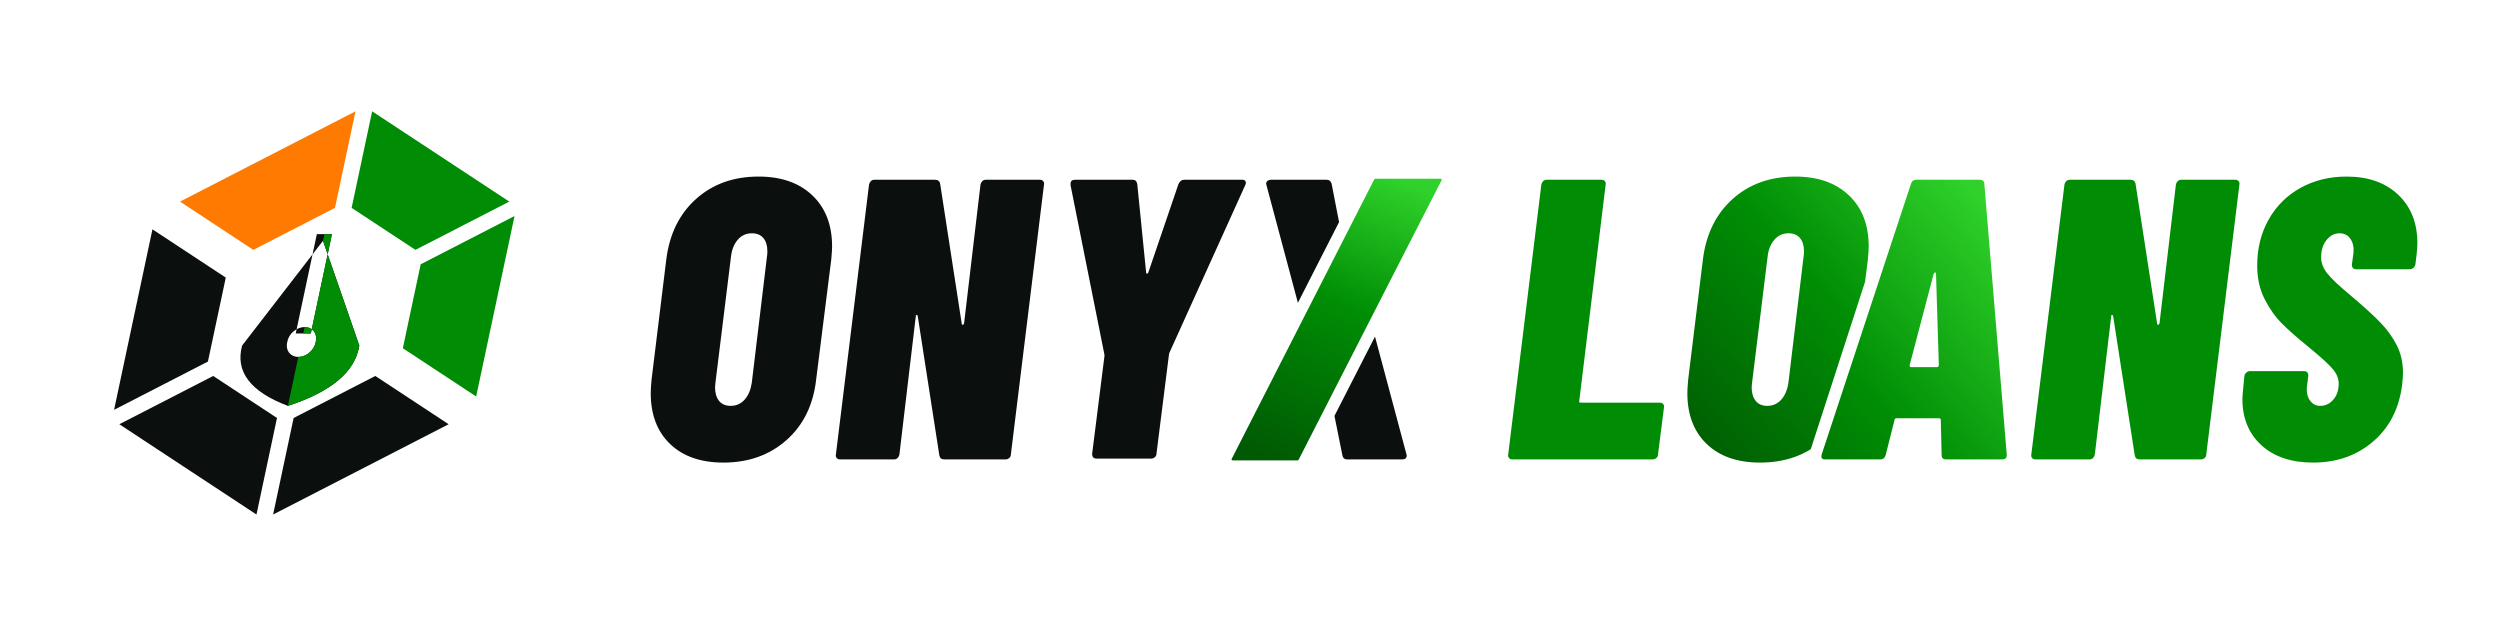
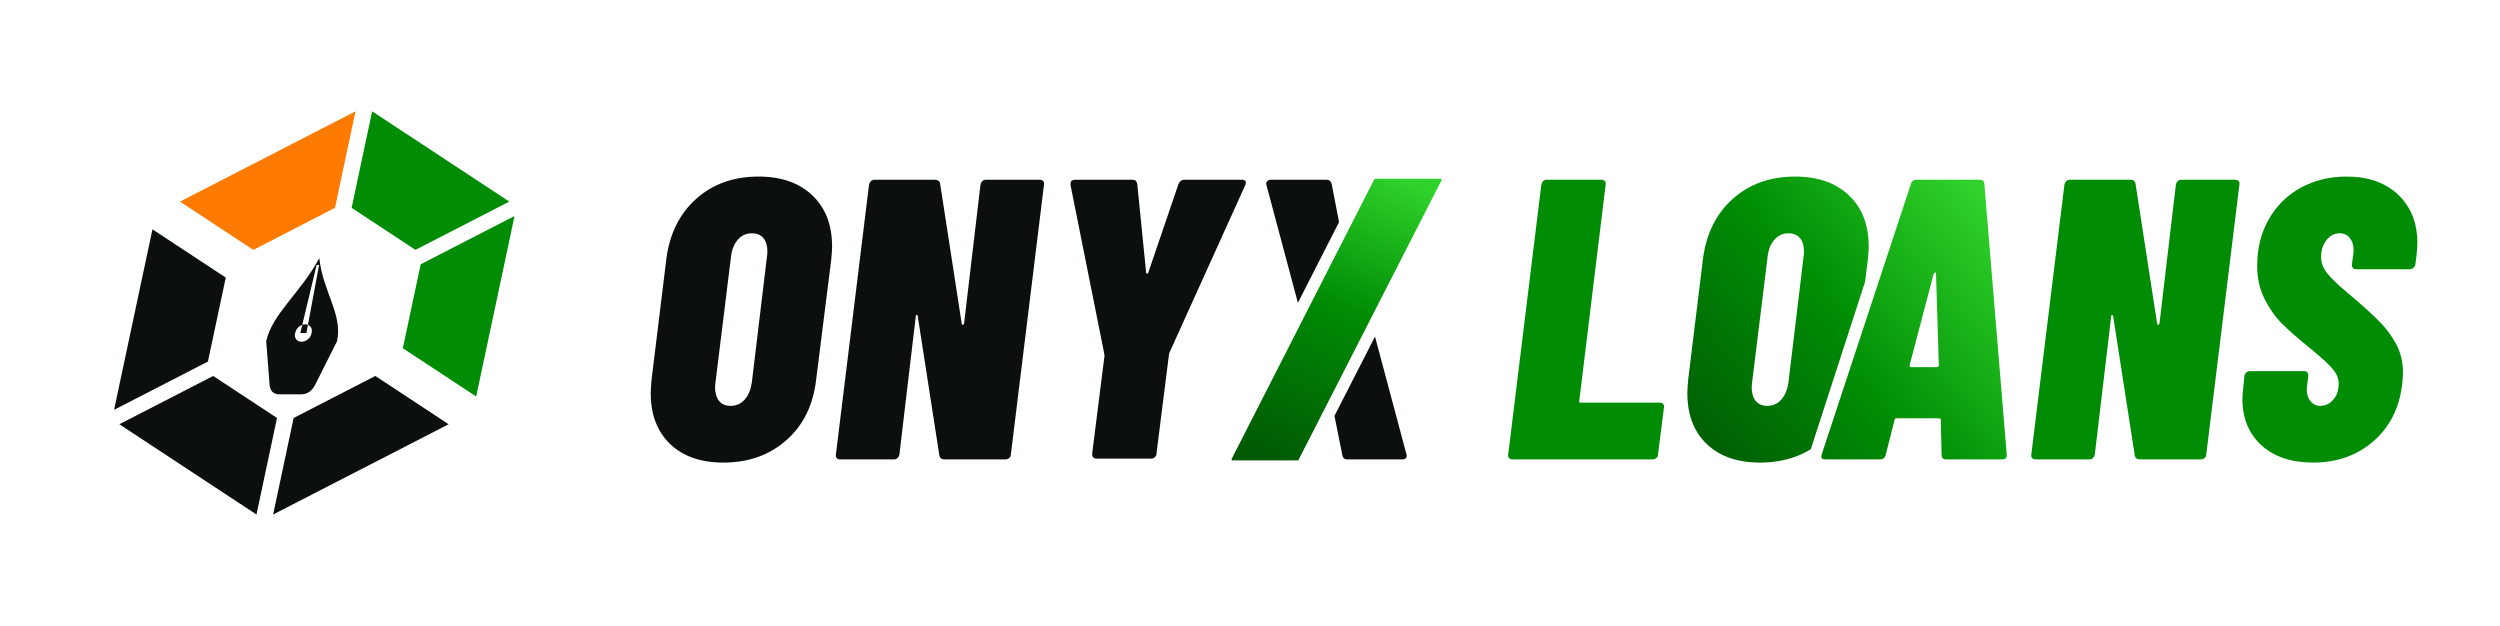
<svg xmlns="http://www.w3.org/2000/svg" viewBox="0 0 751 188" width="751" height="188">
  <g transform="translate(24,24)">
    <g transform="translate(0,4)">
      <g transform="matrix(1 0 -0.2126 1 14.45 0)">
        <polygon points="74.50,5.44 121.46,32.56 96.35,47.06 74.50,34.44" fill="#008D05" />
        <polygon points="123.96,36.89 123.96,91.11 98.85,76.61 98.85,51.39" fill="#008D05" />
        <polygon points="117.46,99.44 70.50,126.56 70.50,97.56 92.35,84.94" fill="#0B0F0D" />
        <polygon points="65.50,126.56 18.54,99.44 43.65,84.94 65.50,97.56" fill="#0B0F0D" />
        <polygon points="16.04,95.11 16.04,40.89 41.15,55.39 41.15,80.61" fill="#0B0F0D" />
        <polygon points="22.54,32.56 69.50,5.44 69.50,34.44 47.65,47.06" fill="#FF7A00" />
-         <path d="M68.00 44.34 L85.60 75.80 Q86.30 87.53 68.00 93.93 Q49.70 87.53 50.40 75.80 Z M72.27 74.73 a4.27 4.27 0 1 1 -8.53 0 a4.27 4.27 0 1 1 8.53 0 Z M65.73 42.34 L65.73 72.17 L70.27 72.17 L70.27 42.34 Z" fill="#0B0F0D" fill-rule="evenodd" />
-         <clipPath id="u1">
-           <rect x="68.00" y="39.34" width="35.19" height="58.65" />
-         </clipPath>
-         <path d="M68.00 44.34 L85.60 75.80 Q86.30 87.53 68.00 93.93 Q49.70 87.53 50.40 75.80 Z M72.27 74.73 a4.27 4.27 0 1 1 -8.53 0 a4.27 4.27 0 1 1 8.53 0 Z M65.73 42.34 L65.73 72.17 L70.27 72.17 L70.27 42.34 Z" fill="#008D05" fill-rule="evenodd" clip-path="url(#u1)" />
+         <path d="M68.00 49.54 C71.27 59.77 78.64 66.32 78.64 74.50 L74.96 87.19 Q74.14 90.46 71.27 90.46 L64.73 90.46 Q61.86 90.46 61.04 87.19 L57.36 74.50 C57.36 66.32 64.73 59.77 68.00 49.54 Z M70.46 72.05 a2.46 2.46 0 1 0 -4.91 0 a2.46 2.46 0 1 0 4.91 0 Z M67.08 72.05 L68.92 72.05 L68.37 51.59 L67.63 51.59 Z" fill="#0B0F0D" fill-rule="evenodd" />
      </g>
    </g>
    <path d="M171.48 94.08Q171.48 92.76 171.72 90.12L176.16 53.88Q177.6 42.48 185.1 35.76Q192.6 29.04 203.88 29.04Q214.08 29.04 220.02 34.68Q225.96 40.32 225.96 50.04Q225.96 51.24 225.72 53.88L221.16 90.12Q219.84 101.52 212.22 108.24Q204.6 114.96 193.32 114.96Q183.12 114.96 177.3 109.38Q171.48 103.8 171.48 94.08ZM201.84 90.96 206.4 53.04Q206.52 52.44 206.52 51.48Q206.52 48.96 205.32 47.52Q204.12 46.08 201.84 46.08Q199.32 46.08 197.64 48.0Q195.96 49.92 195.6 53.04L190.92 90.96L190.8 92.28Q190.8 94.92 192.0 96.42Q193.2 97.92 195.48 97.92Q198.0 97.92 199.68 96.06Q201.36 94.2 201.84 90.96Z" fill="#0B0F0D" />
    <path d="M272.1 30.0H288.42Q289.02 30.0 289.38 30.42Q289.74 30.84 289.62 31.44L279.66 112.56Q279.66 113.16 279.18 113.58Q278.7 114.0 278.1 114.0H259.62Q258.42 114.0 258.18 112.8L251.7 71.04Q251.7 70.68 251.4 70.62Q251.1 70.56 251.1 71.04L246.18 112.56Q246.06 113.16 245.64 113.58Q245.22 114.0 244.62 114.0H228.3Q227.7 114.0 227.34 113.58Q226.98 113.16 227.1 112.56L237.06 31.44Q237.18 30.84 237.6 30.42Q238.02 30.0 238.62 30.0H256.86Q258.18 30.0 258.42 31.2L264.9 73.2Q264.9 73.56 265.2 73.56Q265.5 73.56 265.62 73.08L270.54 31.44Q270.66 30.84 271.08 30.42Q271.5 30.0 272.1 30.0Z" fill="#0B0F0D" />
    <path d="M304.08 112.32 307.8 82.8 307.68 82.08 297.6 31.68V31.2Q297.6 30.0 298.92 30.0H316.32Q317.4 30.0 317.64 31.32L320.28 57.72Q320.28 58.2 320.58 58.2Q320.88 58.2 321.0 57.72L330.0 31.32Q330.6 30.0 331.68 30.0H349.2Q349.92 30.0 350.16 30.48Q350.4 30.96 350.04 31.68L327.24 82.08L327.12 82.8L323.4 112.32Q323.4 112.92 322.92 113.34Q322.44 113.76 321.84 113.76H305.4Q304.08 113.76 304.08 112.32Z" fill="#0B0F0D" />
-     <clipPath id="u4">
+     <clipPath id="u3">
      <path clip-rule="evenodd" d="M296.4 -20.0 H458.7 V164.0 H296.4 Z M337.62,122.40 L365.90,122.40 L417.42,21.60 L389.02,21.60 Z" />
    </clipPath>
-     <path d="M346.62 112.32 367.14 72.36Q367.26 72.0 367.14 71.64L356.46 31.68L356.34 31.2Q356.34 30.72 356.76 30.36Q357.18 30.0 357.78 30.0H374.58Q375.66 30.0 376.02 31.2L379.86 51Q379.86 51.48 380.16 51.48Q380.46 51.48 380.58 51L389.1 31.2Q389.7 30.0 390.78 30.0H407.58Q408.42 30.0 408.6 30.48Q408.78 30.96 408.42 31.68L387.9 71.64L387.78 72.36L398.46 112.32L398.58 112.8Q398.58 114.0 397.26 114.0H380.58Q379.5 114.0 379.26 112.8L375.3 93.12Q375.3 92.64 375.06 92.7Q374.82 92.76 374.7 93.12L365.82 112.8Q365.46 114.0 364.14 114.0H347.46Q346.62 114.0 346.44 113.52Q346.26 113.04 346.62 112.32Z" fill="#0B0F0D" clip-path="url(#u4)" />
-     <linearGradient id="u3" gradientUnits="userSpaceOnUse" x1="359.1" y1="114.0" x2="395.9" y2="30.0">
+     <path d="M346.62 112.32 367.14 72.36Q367.26 72.0 367.14 71.64L356.46 31.68L356.34 31.2Q356.34 30.72 356.76 30.36Q357.18 30.0 357.78 30.0H374.58Q375.66 30.0 376.02 31.2L379.86 51Q379.86 51.48 380.16 51.48Q380.46 51.48 380.58 51L389.1 31.2Q389.7 30.0 390.78 30.0H407.58Q408.42 30.0 408.6 30.48Q408.78 30.96 408.42 31.68L387.9 71.64L387.78 72.36L398.46 112.32L398.58 112.8Q398.58 114.0 397.26 114.0H380.58Q379.5 114.0 379.26 112.8L375.3 93.12Q375.3 92.64 375.06 92.7Q374.82 92.76 374.7 93.12L365.82 112.8Q365.46 114.0 364.14 114.0H347.46Q346.62 114.0 346.44 113.52Q346.26 113.04 346.62 112.32Z" fill="#0B0F0D" clip-path="url(#u3)" />
+     <linearGradient id="u2" gradientUnits="userSpaceOnUse" x1="359.1" y1="114.0" x2="395.9" y2="30.0">
      <stop offset="0.0" stop-color="#005A03" />
      <stop offset="0.55" stop-color="#008D05" />
      <stop offset="1.0" stop-color="#2FD12A" />
    </linearGradient>
-     <polygon points="346.26,114.00 365.82,114.00 408.78,30.00 389.10,30.00" fill="url(#u3)" stroke="url(#u3)" stroke-width="0.6" stroke-linejoin="round" />
+     <polygon points="346.26,114.00 365.82,114.00 408.78,30.00 389.10,30.00" fill="url(#u2)" stroke="url(#u2)" stroke-width="0.6" stroke-linejoin="round" />
    <path d="M429.06 112.56 439.02 31.44Q439.14 30.84 439.56 30.42Q439.98 30.0 440.58 30.0H457.14Q457.74 30.0 458.1 30.42Q458.46 30.84 458.34 31.44L450.42 96.36Q450.18 96.96 450.9 96.96H474.66Q475.26 96.96 475.62 97.38Q475.98 97.8 475.86 98.4L474.06 112.56Q474.06 113.16 473.58 113.58Q473.1 114.0 472.5 114.0H430.26Q429.66 114.0 429.3 113.58Q428.94 113.16 429.06 112.56Z" fill="#008D05" />
-     <linearGradient id="u7" gradientUnits="userSpaceOnUse" x1="482.9" y1="115.0" x2="578.8" y2="30.0">
+     <linearGradient id="u6" gradientUnits="userSpaceOnUse" x1="482.9" y1="115.0" x2="578.8" y2="30.0">
      <stop offset="0" stop-color="#005A03" />
      <stop offset="0.5" stop-color="#008D05" />
      <stop offset="1" stop-color="#2FD12A" />
    </linearGradient>
-     <clipPath id="u5">
+     <clipPath id="u4">
      <path clip-rule="evenodd" d="M422.9 -31.0 H597.4 V175.0 H422.9 Z M516.24,122.40 L543.55,122.40 L567.60,21.60 L548.93,21.60 Z" />
    </clipPath>
-     <clipPath id="u6">
+     <clipPath id="u5">
      <path clip-rule="evenodd" d="M463.1 -30.0 H638.8 V174.0 H463.1 Z M558.34,27.00 L563.78,27.00 L560.30,59.34 L554.86,59.34 Z" />
    </clipPath>
-     <path d="M482.88 94.08Q482.88 92.76 483.12 90.12L487.56 53.88Q489.0 42.48 496.5 35.76Q504.0 29.04 515.28 29.04Q525.48 29.04 531.42 34.68Q537.36 40.32 537.36 50.04Q537.36 51.24 537.12 53.88L532.56 90.12Q531.24 101.52 523.62 108.24Q516.0 114.96 504.72 114.96Q494.52 114.96 488.7 109.38Q482.88 103.8 482.88 94.08ZM513.24 90.96 517.8 53.04Q517.92 52.44 517.92 51.48Q517.92 48.96 516.72 47.52Q515.52 46.08 513.24 46.08Q510.72 46.08 509.04 48.0Q507.36 49.92 507.0 53.04L502.32 90.96L502.2 92.28Q502.2 94.92 503.4 96.42Q504.6 97.92 506.88 97.92Q509.4 97.92 511.08 96.06Q512.76 94.2 513.24 90.96Z" fill="url(#u7)" clip-path="url(#u5)" />
+     <path d="M482.88 94.08Q482.88 92.76 483.12 90.12L487.56 53.88Q489.0 42.48 496.5 35.76Q504.0 29.04 515.28 29.04Q525.48 29.04 531.42 34.68Q537.36 40.32 537.36 50.04Q537.36 51.24 537.12 53.88L532.56 90.12Q531.24 101.52 523.62 108.24Q516.0 114.96 504.72 114.96Q494.52 114.96 488.7 109.38Q482.88 103.8 482.88 94.08ZM513.24 90.96 517.8 53.04Q517.92 52.44 517.92 51.48Q517.92 48.96 516.72 47.52Q515.52 46.08 513.24 46.08Q510.72 46.08 509.04 48.0Q507.36 49.92 507.0 53.04L502.32 90.96L502.2 92.28Q502.2 94.92 503.4 96.42Q504.6 97.92 506.88 97.92Q509.4 97.92 511.08 96.06Q512.76 94.2 513.24 90.96Z" fill="url(#u6)" clip-path="url(#u4)" />
    <g transform="translate(-12.96,0)">
-       <path d="M572.22 112.68 571.98 102.24Q572.1 102.0 571.86 101.82Q571.62 101.64 571.38 101.64H558.78Q558.06 101.64 558.06 102.24L555.42 112.68Q555.06 114.0 553.74 114.0H537.18Q535.74 114.0 536.22 112.44L562.98 31.32Q563.34 30.0 564.66 30.0H583.62Q585.06 30.0 585.06 31.32L591.78 112.44V112.8Q591.78 114.0 590.46 114.0H573.54Q572.22 114.0 572.22 112.68ZM562.98 86.28H570.78Q571.38 86.28 571.38 85.68L570.54 58.32Q570.54 57.84 570.3 57.84Q570.06 57.84 569.82 58.32L562.62 85.68Q562.62 86.28 562.98 86.28Z" fill="url(#u7)" />
+       <path d="M572.22 112.68 571.98 102.24Q572.1 102.0 571.86 101.82Q571.62 101.64 571.38 101.64H558.78Q558.06 101.64 558.06 102.24L555.42 112.68Q555.06 114.0 553.74 114.0H537.18Q535.74 114.0 536.22 112.44L562.98 31.32Q563.34 30.0 564.66 30.0H583.62Q585.06 30.0 585.06 31.32L591.78 112.44V112.8Q591.78 114.0 590.46 114.0H573.54Q572.22 114.0 572.22 112.68ZM562.98 86.28H570.78Q571.38 86.28 571.38 85.68L570.54 58.32Q570.54 57.84 570.3 57.84Q570.06 57.84 569.82 58.32L562.62 85.68Q562.62 86.28 562.98 86.28Z" fill="url(#u6)" />
    </g>
    <g transform="translate(-12.96,0)">
      <path d="M644.16 30.0H660.48Q661.08 30.0 661.44 30.42Q661.8 30.84 661.68 31.44L651.72 112.56Q651.72 113.16 651.24 113.58Q650.76 114.0 650.16 114.0H631.68Q630.48 114.0 630.24 112.8L623.76 71.04Q623.76 70.68 623.46 70.62Q623.16 70.56 623.16 71.04L618.24 112.56Q618.12 113.16 617.7 113.58Q617.28 114.0 616.68 114.0H600.36Q599.76 114.0 599.4 113.58Q599.04 113.16 599.16 112.56L609.12 31.44Q609.24 30.84 609.66 30.42Q610.08 30.0 610.68 30.0H628.92Q630.24 30.0 630.48 31.2L636.96 73.2Q636.96 73.56 637.26 73.56Q637.56 73.56 637.68 73.08L642.6 31.44Q642.72 30.84 643.14 30.42Q643.56 30.0 644.16 30.0Z" fill="#008D05" />
      <path d="M662.58 95.88Q662.58 94.8 662.82 92.64L663.18 88.92Q663.3 88.32 663.78 87.9Q664.26 87.48 664.86 87.48H681.06Q682.38 87.48 682.38 88.92L682.02 91.68L681.9 92.88Q681.9 95.16 683.04 96.54Q684.18 97.92 685.98 97.92Q688.26 97.92 689.88 96.06Q691.5 94.2 691.5 91.2Q691.5 88.92 689.64 86.76Q687.78 84.6 682.5 80.28Q677.46 76.2 674.46 73.2Q671.46 70.2 669.24 65.82Q667.02 61.44 667.02 55.8Q667.02 48.0 670.5 41.88Q673.98 35.76 680.1 32.4Q686.22 29.04 693.9 29.04Q703.62 29.04 709.38 34.5Q715.14 39.96 715.14 49.08Q715.14 50.16 714.9 52.56L714.54 55.44Q714.42 56.04 713.94 56.46Q713.46 56.88 712.86 56.88H696.78Q695.46 56.88 695.46 55.44L695.94 52.08Q696.18 49.44 695.04 47.76Q693.9 46.08 691.74 46.08Q689.46 46.08 687.84 48.12Q686.22 50.16 686.22 53.28Q686.22 55.8 688.08 58.14Q689.94 60.48 694.86 64.56Q700.98 69.72 704.04 72.9Q707.1 76.08 708.96 79.74Q710.82 83.4 710.82 88.08Q710.82 89.04 710.58 91.44Q709.26 102.24 701.88 108.6Q694.5 114.96 683.82 114.96Q673.98 114.96 668.28 109.74Q662.58 104.52 662.58 95.88Z" fill="#008D05" />
    </g>
  </g>
</svg>
